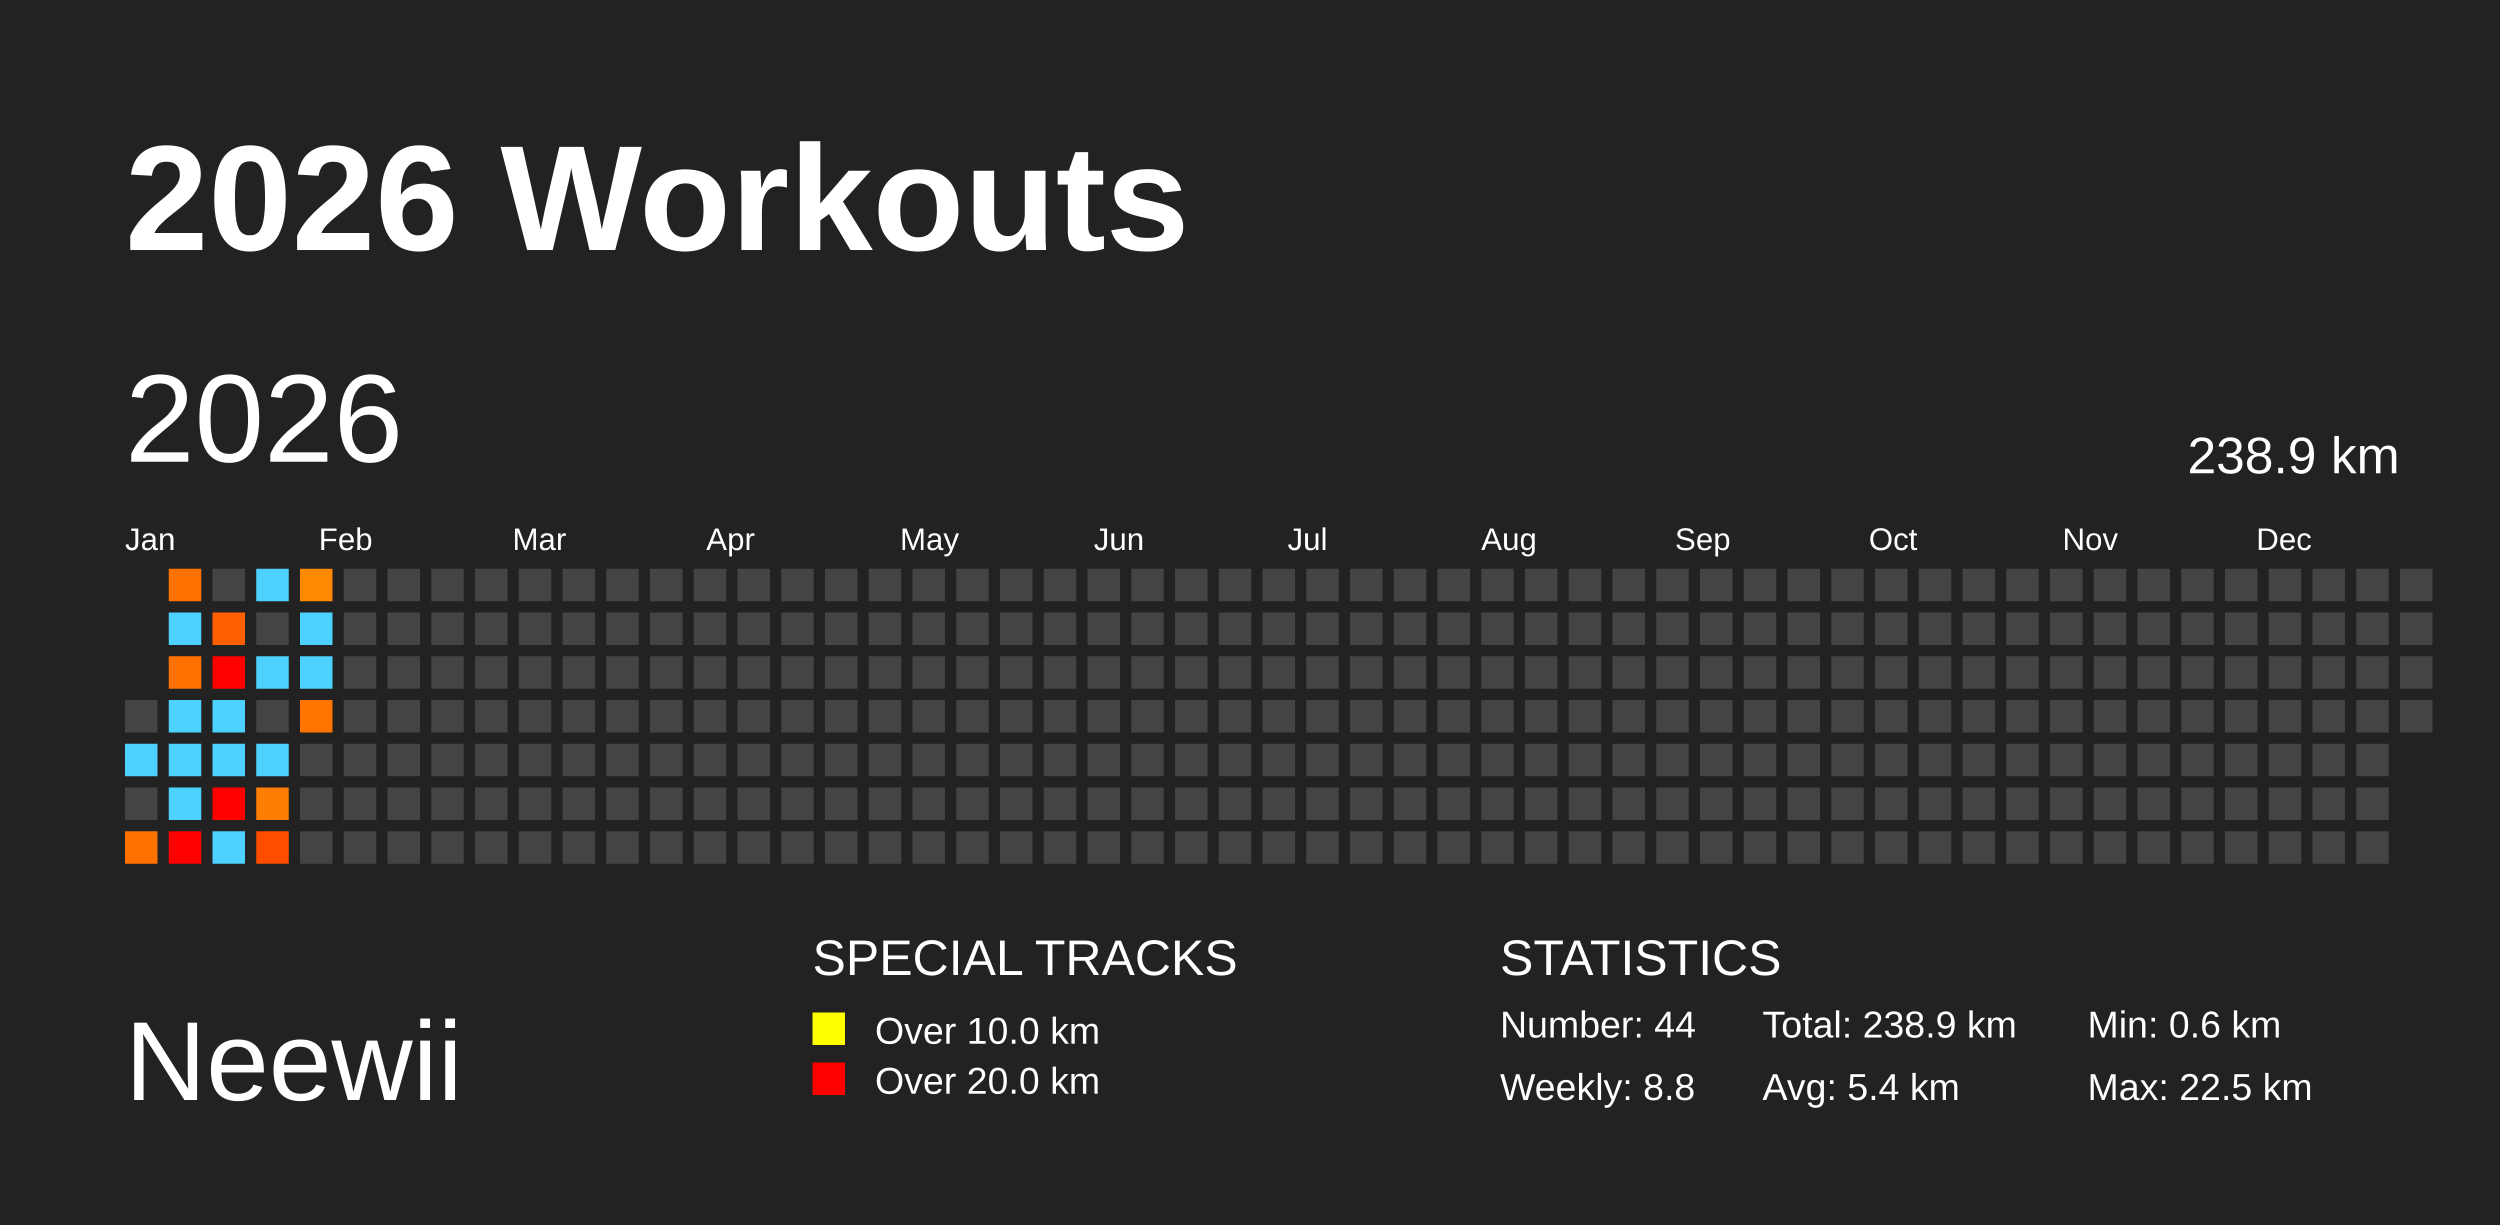
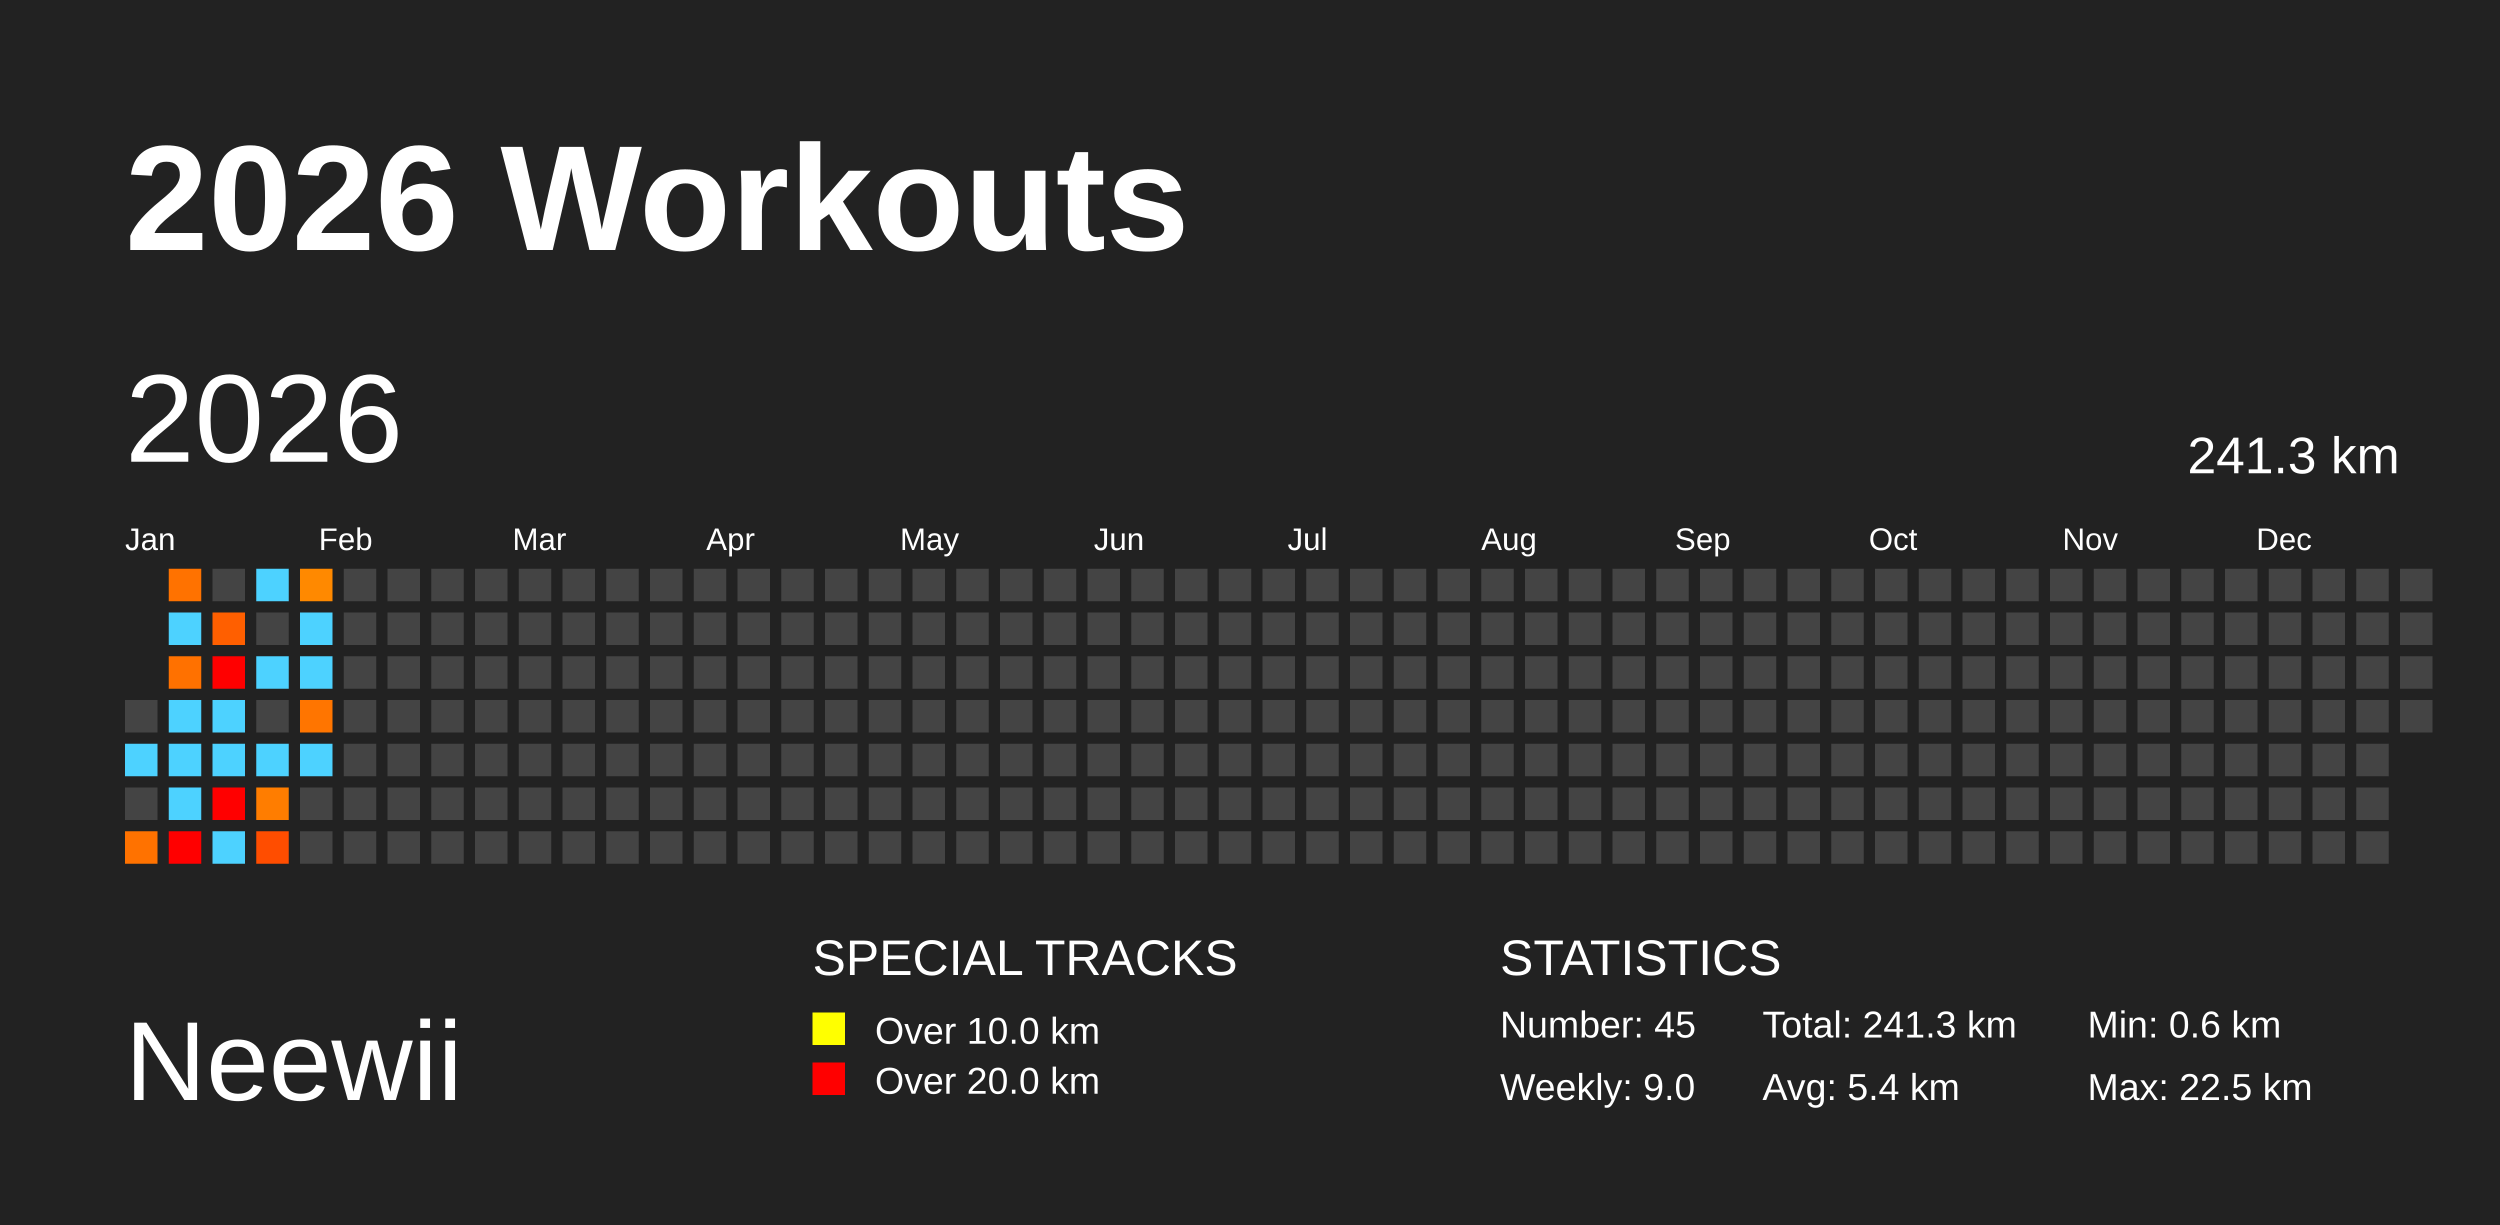
<svg xmlns="http://www.w3.org/2000/svg" baseProfile="full" height="98mm" version="1.1" viewBox="0,0,200,98" width="200mm">
  <defs />
  <rect fill="#222222" height="98" width="200" x="0" y="0" />
  <text fill="#FFFFFF" style="font-size:12px; font-family:Arial; font-weight:bold;" x="10" y="20">2026 Workouts</text>
  <text fill="#FFFFFF" style="font-size:9px; font-family:Arial" x="10" y="88">Neewii</text>
  <text fill="#FFFFFF" style="font-size:4px; font-family:Arial" x="65" y="78">SPECIAL TRACKS</text>
  <rect fill="yellow" height="2.6" width="2.6" x="65" y="81" />
  <text fill="#FFFFFF" style="font-size:3px; font-family:Arial" x="70" y="83.5">Over 10.0 km</text>
  <rect fill="red" height="2.6" width="2.6" x="65" y="85" />
  <text fill="#FFFFFF" style="font-size:3px; font-family:Arial" x="70" y="87.5">Over 20.0 km</text>
  <text fill="#FFFFFF" style="font-size:4px; font-family:Arial" x="120" y="78">STATISTICS</text>
-   <text fill="#FFFFFF" style="font-size:3px; font-family:Arial" x="120" y="83">Number: 44</text>
-   <text fill="#FFFFFF" style="font-size:3px; font-family:Arial" x="120" y="88">Weekly: 8.8</text>
-   <text fill="#FFFFFF" style="font-size:3px; font-family:Arial" x="141" y="83">Total: 238.9 km</text>
+   <text fill="#FFFFFF" style="font-size:3px; font-family:Arial" x="120" y="83">Number: 45</text>
+   <text fill="#FFFFFF" style="font-size:3px; font-family:Arial" x="120" y="88">Weekly: 9.0</text>
+   <text fill="#FFFFFF" style="font-size:3px; font-family:Arial" x="141" y="83">Total: 241.3 km</text>
  <text fill="#FFFFFF" style="font-size:3px; font-family:Arial" x="141" y="88">Avg: 5.4 km</text>
  <text fill="#FFFFFF" style="font-size:3px; font-family:Arial" x="167" y="83">Min: 0.6 km</text>
  <text fill="#FFFFFF" style="font-size:3px; font-family:Arial" x="167" y="88">Max: 22.5 km</text>
  <text dominant-baseline="hanging" fill="#FFFFFF" style="font-size:10.0px; font-family:Arial;" x="10" y="30">2026</text>
-   <text dominant-baseline="hanging" fill="#FFFFFF" style="font-size:4.125px; font-family:Arial;" x="175" y="35">238.9 km</text>
+   <text dominant-baseline="hanging" fill="#FFFFFF" style="font-size:4.125px; font-family:Arial;" x="175" y="35">241.3 km</text>
  <text fill="#FFFFFF" style="font-size:2.5px; font-family:Arial" x="10.0" y="44">Jan</text>
  <text fill="#FFFFFF" style="font-size:2.5px; font-family:Arial" x="25.5" y="44">Feb</text>
  <text fill="#FFFFFF" style="font-size:2.5px; font-family:Arial" x="41.0" y="44">Mar</text>
  <text fill="#FFFFFF" style="font-size:2.5px; font-family:Arial" x="56.5" y="44">Apr</text>
  <text fill="#FFFFFF" style="font-size:2.5px; font-family:Arial" x="72.0" y="44">May</text>
  <text fill="#FFFFFF" style="font-size:2.5px; font-family:Arial" x="87.5" y="44">Jun</text>
  <text fill="#FFFFFF" style="font-size:2.5px; font-family:Arial" x="103.0" y="44">Jul</text>
  <text fill="#FFFFFF" style="font-size:2.5px; font-family:Arial" x="118.5" y="44">Aug</text>
  <text fill="#FFFFFF" style="font-size:2.5px; font-family:Arial" x="134.0" y="44">Sep</text>
  <text fill="#FFFFFF" style="font-size:2.5px; font-family:Arial" x="149.5" y="44">Oct</text>
  <text fill="#FFFFFF" style="font-size:2.5px; font-family:Arial" x="165.0" y="44">Nov</text>
  <text fill="#FFFFFF" style="font-size:2.5px; font-family:Arial" x="180.5" y="44">Dec</text>
  <rect fill="#444444" height="2.6" width="2.6" x="10.0" y="56.0" />
  <rect fill="#4dd2ff" height="2.6" width="2.6" x="10.0" y="59.5" />
  <rect fill="#444444" height="2.6" width="2.6" x="10.0" y="63.0" />
  <rect fill="#ff7200" height="2.6" width="2.6" x="10.0" y="66.5" />
  <rect fill="#ff7200" height="2.6" width="2.6" x="13.5" y="45.5" />
  <rect fill="#4dd2ff" height="2.6" width="2.6" x="13.5" y="49.0" />
  <rect fill="#ff7100" height="2.6" width="2.6" x="13.5" y="52.5" />
  <rect fill="#4dd2ff" height="2.6" width="2.6" x="13.5" y="56.0" />
  <rect fill="#4dd2ff" height="2.6" width="2.6" x="13.5" y="59.5" />
  <rect fill="#4dd2ff" height="2.6" width="2.6" x="13.5" y="63.0" />
  <rect fill="red" height="2.6" width="2.6" x="13.5" y="66.5" />
  <rect fill="#444444" height="2.6" width="2.6" x="17.0" y="45.5" />
  <rect fill="#ff5f00" height="2.6" width="2.6" x="17.0" y="49.0" />
  <rect fill="red" height="2.6" width="2.6" x="17.0" y="52.5" />
  <rect fill="#4dd2ff" height="2.6" width="2.6" x="17.0" y="56.0" />
  <rect fill="#4dd2ff" height="2.6" width="2.6" x="17.0" y="59.5" />
  <rect fill="red" height="2.6" width="2.6" x="17.0" y="63.0" />
  <rect fill="#4dd2ff" height="2.6" width="2.6" x="17.0" y="66.5" />
  <rect fill="#4dd2ff" height="2.6" width="2.6" x="20.5" y="45.5" />
  <rect fill="#444444" height="2.6" width="2.6" x="20.5" y="49.0" />
  <rect fill="#4dd2ff" height="2.6" width="2.6" x="20.5" y="52.5" />
  <rect fill="#444444" height="2.6" width="2.6" x="20.5" y="56.0" />
  <rect fill="#4dd2ff" height="2.6" width="2.6" x="20.5" y="59.5" />
  <rect fill="#ff7d00" height="2.6" width="2.6" x="20.5" y="63.0" />
  <rect fill="#ff4d00" height="2.6" width="2.6" x="20.5" y="66.5" />
  <rect fill="#ff8900" height="2.6" width="2.6" x="24.0" y="45.5" />
  <rect fill="#4dd2ff" height="2.6" width="2.6" x="24.0" y="49.0" />
  <rect fill="#4dd2ff" height="2.6" width="2.6" x="24.0" y="52.5" />
  <rect fill="#ff7500" height="2.6" width="2.6" x="24.0" y="56.0" />
-   <rect fill="#444444" height="2.6" width="2.6" x="24.0" y="59.5" />
+   <rect fill="#4dd2ff" height="2.6" width="2.6" x="24.0" y="59.5" />
  <rect fill="#444444" height="2.6" width="2.6" x="24.0" y="63.0" />
  <rect fill="#444444" height="2.6" width="2.6" x="24.0" y="66.5" />
  <rect fill="#444444" height="2.6" width="2.6" x="27.5" y="45.5" />
  <rect fill="#444444" height="2.6" width="2.6" x="27.5" y="49.0" />
  <rect fill="#444444" height="2.6" width="2.6" x="27.5" y="52.5" />
  <rect fill="#444444" height="2.6" width="2.6" x="27.5" y="56.0" />
  <rect fill="#444444" height="2.6" width="2.6" x="27.5" y="59.5" />
  <rect fill="#444444" height="2.6" width="2.6" x="27.5" y="63.0" />
  <rect fill="#444444" height="2.6" width="2.6" x="27.5" y="66.5" />
  <rect fill="#444444" height="2.6" width="2.6" x="31.0" y="45.5" />
  <rect fill="#444444" height="2.6" width="2.6" x="31.0" y="49.0" />
  <rect fill="#444444" height="2.6" width="2.6" x="31.0" y="52.5" />
  <rect fill="#444444" height="2.6" width="2.6" x="31.0" y="56.0" />
  <rect fill="#444444" height="2.6" width="2.6" x="31.0" y="59.5" />
  <rect fill="#444444" height="2.6" width="2.6" x="31.0" y="63.0" />
  <rect fill="#444444" height="2.6" width="2.6" x="31.0" y="66.5" />
  <rect fill="#444444" height="2.6" width="2.6" x="34.5" y="45.5" />
  <rect fill="#444444" height="2.6" width="2.6" x="34.5" y="49.0" />
  <rect fill="#444444" height="2.6" width="2.6" x="34.5" y="52.5" />
  <rect fill="#444444" height="2.6" width="2.6" x="34.5" y="56.0" />
  <rect fill="#444444" height="2.6" width="2.6" x="34.5" y="59.5" />
  <rect fill="#444444" height="2.6" width="2.6" x="34.5" y="63.0" />
  <rect fill="#444444" height="2.6" width="2.6" x="34.5" y="66.5" />
  <rect fill="#444444" height="2.6" width="2.6" x="38.0" y="45.5" />
  <rect fill="#444444" height="2.6" width="2.6" x="38.0" y="49.0" />
  <rect fill="#444444" height="2.6" width="2.6" x="38.0" y="52.5" />
  <rect fill="#444444" height="2.6" width="2.6" x="38.0" y="56.0" />
  <rect fill="#444444" height="2.6" width="2.6" x="38.0" y="59.5" />
  <rect fill="#444444" height="2.6" width="2.6" x="38.0" y="63.0" />
  <rect fill="#444444" height="2.6" width="2.6" x="38.0" y="66.5" />
  <rect fill="#444444" height="2.6" width="2.6" x="41.5" y="45.5" />
  <rect fill="#444444" height="2.6" width="2.6" x="41.5" y="49.0" />
  <rect fill="#444444" height="2.6" width="2.6" x="41.5" y="52.5" />
  <rect fill="#444444" height="2.6" width="2.6" x="41.5" y="56.0" />
  <rect fill="#444444" height="2.6" width="2.6" x="41.5" y="59.5" />
  <rect fill="#444444" height="2.6" width="2.6" x="41.5" y="63.0" />
  <rect fill="#444444" height="2.6" width="2.6" x="41.5" y="66.5" />
  <rect fill="#444444" height="2.6" width="2.6" x="45.0" y="45.5" />
  <rect fill="#444444" height="2.6" width="2.6" x="45.0" y="49.0" />
  <rect fill="#444444" height="2.6" width="2.6" x="45.0" y="52.5" />
  <rect fill="#444444" height="2.6" width="2.6" x="45.0" y="56.0" />
  <rect fill="#444444" height="2.6" width="2.6" x="45.0" y="59.5" />
  <rect fill="#444444" height="2.6" width="2.6" x="45.0" y="63.0" />
  <rect fill="#444444" height="2.6" width="2.6" x="45.0" y="66.5" />
  <rect fill="#444444" height="2.6" width="2.6" x="48.5" y="45.5" />
  <rect fill="#444444" height="2.6" width="2.6" x="48.5" y="49.0" />
  <rect fill="#444444" height="2.6" width="2.6" x="48.5" y="52.5" />
  <rect fill="#444444" height="2.6" width="2.6" x="48.5" y="56.0" />
  <rect fill="#444444" height="2.6" width="2.6" x="48.5" y="59.5" />
  <rect fill="#444444" height="2.6" width="2.6" x="48.5" y="63.0" />
  <rect fill="#444444" height="2.6" width="2.6" x="48.5" y="66.5" />
  <rect fill="#444444" height="2.6" width="2.6" x="52.0" y="45.5" />
  <rect fill="#444444" height="2.6" width="2.6" x="52.0" y="49.0" />
  <rect fill="#444444" height="2.6" width="2.6" x="52.0" y="52.5" />
  <rect fill="#444444" height="2.6" width="2.6" x="52.0" y="56.0" />
  <rect fill="#444444" height="2.6" width="2.6" x="52.0" y="59.5" />
  <rect fill="#444444" height="2.6" width="2.6" x="52.0" y="63.0" />
  <rect fill="#444444" height="2.6" width="2.6" x="52.0" y="66.5" />
  <rect fill="#444444" height="2.6" width="2.6" x="55.5" y="45.5" />
  <rect fill="#444444" height="2.6" width="2.6" x="55.5" y="49.0" />
  <rect fill="#444444" height="2.6" width="2.6" x="55.5" y="52.5" />
  <rect fill="#444444" height="2.6" width="2.6" x="55.5" y="56.0" />
  <rect fill="#444444" height="2.6" width="2.6" x="55.5" y="59.5" />
  <rect fill="#444444" height="2.6" width="2.6" x="55.5" y="63.0" />
  <rect fill="#444444" height="2.6" width="2.6" x="55.5" y="66.5" />
  <rect fill="#444444" height="2.6" width="2.6" x="59.0" y="45.5" />
  <rect fill="#444444" height="2.6" width="2.6" x="59.0" y="49.0" />
  <rect fill="#444444" height="2.6" width="2.6" x="59.0" y="52.5" />
  <rect fill="#444444" height="2.6" width="2.6" x="59.0" y="56.0" />
  <rect fill="#444444" height="2.6" width="2.6" x="59.0" y="59.5" />
  <rect fill="#444444" height="2.6" width="2.6" x="59.0" y="63.0" />
  <rect fill="#444444" height="2.6" width="2.6" x="59.0" y="66.5" />
  <rect fill="#444444" height="2.6" width="2.6" x="62.5" y="45.5" />
  <rect fill="#444444" height="2.6" width="2.6" x="62.5" y="49.0" />
  <rect fill="#444444" height="2.6" width="2.6" x="62.5" y="52.5" />
  <rect fill="#444444" height="2.6" width="2.6" x="62.5" y="56.0" />
  <rect fill="#444444" height="2.6" width="2.6" x="62.5" y="59.5" />
  <rect fill="#444444" height="2.6" width="2.6" x="62.5" y="63.0" />
  <rect fill="#444444" height="2.6" width="2.6" x="62.5" y="66.5" />
  <rect fill="#444444" height="2.6" width="2.6" x="66.0" y="45.5" />
  <rect fill="#444444" height="2.6" width="2.6" x="66.0" y="49.0" />
  <rect fill="#444444" height="2.6" width="2.6" x="66.0" y="52.5" />
  <rect fill="#444444" height="2.6" width="2.6" x="66.0" y="56.0" />
  <rect fill="#444444" height="2.6" width="2.6" x="66.0" y="59.5" />
  <rect fill="#444444" height="2.6" width="2.6" x="66.0" y="63.0" />
  <rect fill="#444444" height="2.6" width="2.6" x="66.0" y="66.5" />
  <rect fill="#444444" height="2.6" width="2.6" x="69.5" y="45.5" />
  <rect fill="#444444" height="2.6" width="2.6" x="69.5" y="49.0" />
  <rect fill="#444444" height="2.6" width="2.6" x="69.5" y="52.5" />
  <rect fill="#444444" height="2.6" width="2.6" x="69.5" y="56.0" />
  <rect fill="#444444" height="2.6" width="2.6" x="69.5" y="59.5" />
  <rect fill="#444444" height="2.6" width="2.6" x="69.5" y="63.0" />
  <rect fill="#444444" height="2.6" width="2.6" x="69.5" y="66.5" />
  <rect fill="#444444" height="2.6" width="2.6" x="73.0" y="45.5" />
  <rect fill="#444444" height="2.6" width="2.6" x="73.0" y="49.0" />
  <rect fill="#444444" height="2.6" width="2.6" x="73.0" y="52.5" />
  <rect fill="#444444" height="2.6" width="2.6" x="73.0" y="56.0" />
  <rect fill="#444444" height="2.6" width="2.6" x="73.0" y="59.5" />
  <rect fill="#444444" height="2.6" width="2.6" x="73.0" y="63.0" />
  <rect fill="#444444" height="2.6" width="2.6" x="73.0" y="66.5" />
  <rect fill="#444444" height="2.6" width="2.6" x="76.5" y="45.5" />
  <rect fill="#444444" height="2.6" width="2.6" x="76.5" y="49.0" />
  <rect fill="#444444" height="2.6" width="2.6" x="76.5" y="52.5" />
  <rect fill="#444444" height="2.6" width="2.6" x="76.5" y="56.0" />
  <rect fill="#444444" height="2.6" width="2.6" x="76.5" y="59.5" />
  <rect fill="#444444" height="2.6" width="2.6" x="76.5" y="63.0" />
  <rect fill="#444444" height="2.6" width="2.6" x="76.5" y="66.5" />
  <rect fill="#444444" height="2.6" width="2.6" x="80.0" y="45.5" />
  <rect fill="#444444" height="2.6" width="2.6" x="80.0" y="49.0" />
  <rect fill="#444444" height="2.6" width="2.6" x="80.0" y="52.5" />
  <rect fill="#444444" height="2.6" width="2.6" x="80.0" y="56.0" />
  <rect fill="#444444" height="2.6" width="2.6" x="80.0" y="59.5" />
  <rect fill="#444444" height="2.6" width="2.6" x="80.0" y="63.0" />
  <rect fill="#444444" height="2.6" width="2.6" x="80.0" y="66.5" />
  <rect fill="#444444" height="2.6" width="2.6" x="83.5" y="45.5" />
  <rect fill="#444444" height="2.6" width="2.6" x="83.5" y="49.0" />
  <rect fill="#444444" height="2.6" width="2.6" x="83.5" y="52.5" />
  <rect fill="#444444" height="2.6" width="2.6" x="83.5" y="56.0" />
  <rect fill="#444444" height="2.6" width="2.6" x="83.5" y="59.5" />
  <rect fill="#444444" height="2.6" width="2.6" x="83.5" y="63.0" />
  <rect fill="#444444" height="2.6" width="2.6" x="83.5" y="66.5" />
  <rect fill="#444444" height="2.6" width="2.6" x="87.0" y="45.5" />
  <rect fill="#444444" height="2.6" width="2.6" x="87.0" y="49.0" />
  <rect fill="#444444" height="2.6" width="2.6" x="87.0" y="52.5" />
  <rect fill="#444444" height="2.6" width="2.6" x="87.0" y="56.0" />
  <rect fill="#444444" height="2.6" width="2.6" x="87.0" y="59.5" />
  <rect fill="#444444" height="2.6" width="2.6" x="87.0" y="63.0" />
  <rect fill="#444444" height="2.6" width="2.6" x="87.0" y="66.5" />
  <rect fill="#444444" height="2.6" width="2.6" x="90.5" y="45.5" />
  <rect fill="#444444" height="2.6" width="2.6" x="90.5" y="49.0" />
  <rect fill="#444444" height="2.6" width="2.6" x="90.5" y="52.5" />
  <rect fill="#444444" height="2.6" width="2.6" x="90.5" y="56.0" />
  <rect fill="#444444" height="2.6" width="2.6" x="90.5" y="59.5" />
  <rect fill="#444444" height="2.6" width="2.6" x="90.5" y="63.0" />
  <rect fill="#444444" height="2.6" width="2.6" x="90.5" y="66.5" />
  <rect fill="#444444" height="2.6" width="2.6" x="94.0" y="45.5" />
  <rect fill="#444444" height="2.6" width="2.6" x="94.0" y="49.0" />
  <rect fill="#444444" height="2.6" width="2.6" x="94.0" y="52.5" />
  <rect fill="#444444" height="2.6" width="2.6" x="94.0" y="56.0" />
  <rect fill="#444444" height="2.6" width="2.6" x="94.0" y="59.5" />
  <rect fill="#444444" height="2.6" width="2.6" x="94.0" y="63.0" />
  <rect fill="#444444" height="2.6" width="2.6" x="94.0" y="66.5" />
  <rect fill="#444444" height="2.6" width="2.6" x="97.5" y="45.5" />
  <rect fill="#444444" height="2.6" width="2.6" x="97.5" y="49.0" />
  <rect fill="#444444" height="2.6" width="2.6" x="97.5" y="52.5" />
  <rect fill="#444444" height="2.6" width="2.6" x="97.5" y="56.0" />
  <rect fill="#444444" height="2.6" width="2.6" x="97.5" y="59.5" />
  <rect fill="#444444" height="2.6" width="2.6" x="97.5" y="63.0" />
  <rect fill="#444444" height="2.6" width="2.6" x="97.5" y="66.5" />
  <rect fill="#444444" height="2.6" width="2.6" x="101.0" y="45.5" />
  <rect fill="#444444" height="2.6" width="2.6" x="101.0" y="49.0" />
  <rect fill="#444444" height="2.6" width="2.6" x="101.0" y="52.5" />
  <rect fill="#444444" height="2.6" width="2.6" x="101.0" y="56.0" />
  <rect fill="#444444" height="2.6" width="2.6" x="101.0" y="59.5" />
  <rect fill="#444444" height="2.6" width="2.6" x="101.0" y="63.0" />
  <rect fill="#444444" height="2.6" width="2.6" x="101.0" y="66.5" />
  <rect fill="#444444" height="2.6" width="2.6" x="104.5" y="45.5" />
  <rect fill="#444444" height="2.6" width="2.6" x="104.5" y="49.0" />
  <rect fill="#444444" height="2.6" width="2.6" x="104.5" y="52.5" />
  <rect fill="#444444" height="2.6" width="2.6" x="104.5" y="56.0" />
  <rect fill="#444444" height="2.6" width="2.6" x="104.5" y="59.5" />
  <rect fill="#444444" height="2.6" width="2.6" x="104.5" y="63.0" />
  <rect fill="#444444" height="2.6" width="2.6" x="104.5" y="66.5" />
  <rect fill="#444444" height="2.6" width="2.6" x="108.0" y="45.5" />
  <rect fill="#444444" height="2.6" width="2.6" x="108.0" y="49.0" />
  <rect fill="#444444" height="2.6" width="2.6" x="108.0" y="52.5" />
  <rect fill="#444444" height="2.6" width="2.6" x="108.0" y="56.0" />
  <rect fill="#444444" height="2.6" width="2.6" x="108.0" y="59.5" />
  <rect fill="#444444" height="2.6" width="2.6" x="108.0" y="63.0" />
  <rect fill="#444444" height="2.6" width="2.6" x="108.0" y="66.5" />
  <rect fill="#444444" height="2.6" width="2.6" x="111.5" y="45.5" />
  <rect fill="#444444" height="2.6" width="2.6" x="111.5" y="49.0" />
  <rect fill="#444444" height="2.6" width="2.6" x="111.5" y="52.5" />
  <rect fill="#444444" height="2.6" width="2.6" x="111.5" y="56.0" />
  <rect fill="#444444" height="2.6" width="2.6" x="111.5" y="59.5" />
  <rect fill="#444444" height="2.6" width="2.6" x="111.5" y="63.0" />
  <rect fill="#444444" height="2.6" width="2.6" x="111.5" y="66.5" />
  <rect fill="#444444" height="2.6" width="2.6" x="115.0" y="45.5" />
  <rect fill="#444444" height="2.6" width="2.6" x="115.0" y="49.0" />
  <rect fill="#444444" height="2.6" width="2.6" x="115.0" y="52.5" />
  <rect fill="#444444" height="2.6" width="2.6" x="115.0" y="56.0" />
  <rect fill="#444444" height="2.6" width="2.6" x="115.0" y="59.5" />
  <rect fill="#444444" height="2.6" width="2.6" x="115.0" y="63.0" />
  <rect fill="#444444" height="2.6" width="2.6" x="115.0" y="66.5" />
  <rect fill="#444444" height="2.6" width="2.6" x="118.5" y="45.5" />
  <rect fill="#444444" height="2.6" width="2.6" x="118.5" y="49.0" />
  <rect fill="#444444" height="2.6" width="2.6" x="118.5" y="52.5" />
  <rect fill="#444444" height="2.6" width="2.6" x="118.5" y="56.0" />
  <rect fill="#444444" height="2.6" width="2.6" x="118.5" y="59.5" />
  <rect fill="#444444" height="2.6" width="2.6" x="118.5" y="63.0" />
  <rect fill="#444444" height="2.6" width="2.6" x="118.5" y="66.5" />
  <rect fill="#444444" height="2.6" width="2.6" x="122.0" y="45.5" />
  <rect fill="#444444" height="2.6" width="2.6" x="122.0" y="49.0" />
  <rect fill="#444444" height="2.6" width="2.6" x="122.0" y="52.5" />
  <rect fill="#444444" height="2.6" width="2.6" x="122.0" y="56.0" />
  <rect fill="#444444" height="2.6" width="2.6" x="122.0" y="59.5" />
  <rect fill="#444444" height="2.6" width="2.6" x="122.0" y="63.0" />
  <rect fill="#444444" height="2.6" width="2.6" x="122.0" y="66.5" />
  <rect fill="#444444" height="2.6" width="2.6" x="125.5" y="45.5" />
  <rect fill="#444444" height="2.6" width="2.6" x="125.5" y="49.0" />
  <rect fill="#444444" height="2.6" width="2.6" x="125.5" y="52.5" />
  <rect fill="#444444" height="2.6" width="2.6" x="125.5" y="56.0" />
  <rect fill="#444444" height="2.6" width="2.6" x="125.5" y="59.5" />
  <rect fill="#444444" height="2.6" width="2.6" x="125.5" y="63.0" />
  <rect fill="#444444" height="2.6" width="2.6" x="125.5" y="66.5" />
  <rect fill="#444444" height="2.6" width="2.6" x="129.0" y="45.5" />
  <rect fill="#444444" height="2.6" width="2.6" x="129.0" y="49.0" />
  <rect fill="#444444" height="2.6" width="2.6" x="129.0" y="52.5" />
  <rect fill="#444444" height="2.6" width="2.6" x="129.0" y="56.0" />
  <rect fill="#444444" height="2.6" width="2.6" x="129.0" y="59.5" />
  <rect fill="#444444" height="2.6" width="2.6" x="129.0" y="63.0" />
  <rect fill="#444444" height="2.6" width="2.6" x="129.0" y="66.5" />
  <rect fill="#444444" height="2.6" width="2.6" x="132.5" y="45.5" />
  <rect fill="#444444" height="2.6" width="2.6" x="132.5" y="49.0" />
  <rect fill="#444444" height="2.6" width="2.6" x="132.5" y="52.5" />
  <rect fill="#444444" height="2.6" width="2.6" x="132.5" y="56.0" />
  <rect fill="#444444" height="2.6" width="2.6" x="132.5" y="59.5" />
  <rect fill="#444444" height="2.6" width="2.6" x="132.5" y="63.0" />
  <rect fill="#444444" height="2.6" width="2.6" x="132.5" y="66.5" />
  <rect fill="#444444" height="2.6" width="2.6" x="136.0" y="45.5" />
  <rect fill="#444444" height="2.6" width="2.6" x="136.0" y="49.0" />
  <rect fill="#444444" height="2.6" width="2.6" x="136.0" y="52.5" />
  <rect fill="#444444" height="2.6" width="2.6" x="136.0" y="56.0" />
  <rect fill="#444444" height="2.6" width="2.6" x="136.0" y="59.5" />
  <rect fill="#444444" height="2.6" width="2.6" x="136.0" y="63.0" />
  <rect fill="#444444" height="2.6" width="2.6" x="136.0" y="66.5" />
  <rect fill="#444444" height="2.6" width="2.6" x="139.5" y="45.5" />
  <rect fill="#444444" height="2.6" width="2.6" x="139.5" y="49.0" />
  <rect fill="#444444" height="2.6" width="2.6" x="139.5" y="52.5" />
  <rect fill="#444444" height="2.6" width="2.6" x="139.5" y="56.0" />
  <rect fill="#444444" height="2.6" width="2.6" x="139.5" y="59.5" />
  <rect fill="#444444" height="2.6" width="2.6" x="139.5" y="63.0" />
  <rect fill="#444444" height="2.6" width="2.6" x="139.5" y="66.5" />
  <rect fill="#444444" height="2.6" width="2.6" x="143.0" y="45.5" />
  <rect fill="#444444" height="2.6" width="2.6" x="143.0" y="49.0" />
  <rect fill="#444444" height="2.6" width="2.6" x="143.0" y="52.5" />
  <rect fill="#444444" height="2.6" width="2.6" x="143.0" y="56.0" />
  <rect fill="#444444" height="2.6" width="2.6" x="143.0" y="59.5" />
  <rect fill="#444444" height="2.6" width="2.6" x="143.0" y="63.0" />
  <rect fill="#444444" height="2.6" width="2.6" x="143.0" y="66.5" />
  <rect fill="#444444" height="2.6" width="2.6" x="146.5" y="45.5" />
  <rect fill="#444444" height="2.6" width="2.6" x="146.5" y="49.0" />
  <rect fill="#444444" height="2.6" width="2.6" x="146.5" y="52.5" />
  <rect fill="#444444" height="2.6" width="2.6" x="146.5" y="56.0" />
  <rect fill="#444444" height="2.6" width="2.6" x="146.5" y="59.5" />
  <rect fill="#444444" height="2.6" width="2.6" x="146.5" y="63.0" />
  <rect fill="#444444" height="2.6" width="2.6" x="146.5" y="66.5" />
  <rect fill="#444444" height="2.6" width="2.6" x="150.0" y="45.5" />
  <rect fill="#444444" height="2.6" width="2.6" x="150.0" y="49.0" />
  <rect fill="#444444" height="2.6" width="2.6" x="150.0" y="52.5" />
  <rect fill="#444444" height="2.6" width="2.6" x="150.0" y="56.0" />
  <rect fill="#444444" height="2.6" width="2.6" x="150.0" y="59.5" />
  <rect fill="#444444" height="2.6" width="2.6" x="150.0" y="63.0" />
  <rect fill="#444444" height="2.6" width="2.6" x="150.0" y="66.5" />
  <rect fill="#444444" height="2.6" width="2.6" x="153.5" y="45.5" />
  <rect fill="#444444" height="2.6" width="2.6" x="153.5" y="49.0" />
  <rect fill="#444444" height="2.6" width="2.6" x="153.5" y="52.5" />
  <rect fill="#444444" height="2.6" width="2.6" x="153.5" y="56.0" />
  <rect fill="#444444" height="2.6" width="2.6" x="153.5" y="59.5" />
  <rect fill="#444444" height="2.6" width="2.6" x="153.5" y="63.0" />
  <rect fill="#444444" height="2.6" width="2.6" x="153.5" y="66.5" />
  <rect fill="#444444" height="2.6" width="2.6" x="157.0" y="45.5" />
  <rect fill="#444444" height="2.6" width="2.6" x="157.0" y="49.0" />
  <rect fill="#444444" height="2.6" width="2.6" x="157.0" y="52.5" />
  <rect fill="#444444" height="2.6" width="2.6" x="157.0" y="56.0" />
  <rect fill="#444444" height="2.6" width="2.6" x="157.0" y="59.5" />
  <rect fill="#444444" height="2.6" width="2.6" x="157.0" y="63.0" />
  <rect fill="#444444" height="2.6" width="2.6" x="157.0" y="66.5" />
  <rect fill="#444444" height="2.6" width="2.6" x="160.5" y="45.5" />
  <rect fill="#444444" height="2.6" width="2.6" x="160.5" y="49.0" />
  <rect fill="#444444" height="2.6" width="2.6" x="160.5" y="52.5" />
  <rect fill="#444444" height="2.6" width="2.6" x="160.5" y="56.0" />
  <rect fill="#444444" height="2.6" width="2.6" x="160.5" y="59.5" />
  <rect fill="#444444" height="2.6" width="2.6" x="160.5" y="63.0" />
  <rect fill="#444444" height="2.6" width="2.6" x="160.5" y="66.5" />
  <rect fill="#444444" height="2.6" width="2.6" x="164.0" y="45.5" />
  <rect fill="#444444" height="2.6" width="2.6" x="164.0" y="49.0" />
  <rect fill="#444444" height="2.6" width="2.6" x="164.0" y="52.5" />
  <rect fill="#444444" height="2.6" width="2.6" x="164.0" y="56.0" />
  <rect fill="#444444" height="2.6" width="2.6" x="164.0" y="59.5" />
  <rect fill="#444444" height="2.6" width="2.6" x="164.0" y="63.0" />
  <rect fill="#444444" height="2.6" width="2.6" x="164.0" y="66.5" />
  <rect fill="#444444" height="2.6" width="2.6" x="167.5" y="45.5" />
  <rect fill="#444444" height="2.6" width="2.6" x="167.5" y="49.0" />
  <rect fill="#444444" height="2.6" width="2.6" x="167.5" y="52.5" />
  <rect fill="#444444" height="2.6" width="2.6" x="167.5" y="56.0" />
  <rect fill="#444444" height="2.6" width="2.6" x="167.5" y="59.5" />
  <rect fill="#444444" height="2.6" width="2.6" x="167.5" y="63.0" />
  <rect fill="#444444" height="2.6" width="2.6" x="167.5" y="66.5" />
  <rect fill="#444444" height="2.6" width="2.6" x="171.0" y="45.5" />
  <rect fill="#444444" height="2.6" width="2.6" x="171.0" y="49.0" />
  <rect fill="#444444" height="2.6" width="2.6" x="171.0" y="52.5" />
  <rect fill="#444444" height="2.6" width="2.6" x="171.0" y="56.0" />
  <rect fill="#444444" height="2.6" width="2.6" x="171.0" y="59.5" />
  <rect fill="#444444" height="2.6" width="2.6" x="171.0" y="63.0" />
  <rect fill="#444444" height="2.6" width="2.6" x="171.0" y="66.5" />
  <rect fill="#444444" height="2.6" width="2.6" x="174.5" y="45.5" />
  <rect fill="#444444" height="2.6" width="2.6" x="174.5" y="49.0" />
  <rect fill="#444444" height="2.6" width="2.6" x="174.5" y="52.5" />
  <rect fill="#444444" height="2.6" width="2.6" x="174.5" y="56.0" />
  <rect fill="#444444" height="2.6" width="2.6" x="174.5" y="59.5" />
  <rect fill="#444444" height="2.6" width="2.6" x="174.5" y="63.0" />
  <rect fill="#444444" height="2.6" width="2.6" x="174.5" y="66.5" />
  <rect fill="#444444" height="2.6" width="2.6" x="178.0" y="45.5" />
  <rect fill="#444444" height="2.6" width="2.6" x="178.0" y="49.0" />
  <rect fill="#444444" height="2.6" width="2.6" x="178.0" y="52.5" />
  <rect fill="#444444" height="2.6" width="2.6" x="178.0" y="56.0" />
  <rect fill="#444444" height="2.6" width="2.6" x="178.0" y="59.5" />
  <rect fill="#444444" height="2.6" width="2.6" x="178.0" y="63.0" />
  <rect fill="#444444" height="2.6" width="2.6" x="178.0" y="66.5" />
  <rect fill="#444444" height="2.6" width="2.6" x="181.5" y="45.5" />
  <rect fill="#444444" height="2.6" width="2.6" x="181.5" y="49.0" />
  <rect fill="#444444" height="2.6" width="2.6" x="181.5" y="52.5" />
  <rect fill="#444444" height="2.6" width="2.6" x="181.5" y="56.0" />
  <rect fill="#444444" height="2.6" width="2.6" x="181.5" y="59.5" />
  <rect fill="#444444" height="2.6" width="2.6" x="181.5" y="63.0" />
  <rect fill="#444444" height="2.6" width="2.6" x="181.5" y="66.5" />
  <rect fill="#444444" height="2.6" width="2.6" x="185.0" y="45.5" />
  <rect fill="#444444" height="2.6" width="2.6" x="185.0" y="49.0" />
  <rect fill="#444444" height="2.6" width="2.6" x="185.0" y="52.5" />
  <rect fill="#444444" height="2.6" width="2.6" x="185.0" y="56.0" />
  <rect fill="#444444" height="2.6" width="2.6" x="185.0" y="59.5" />
  <rect fill="#444444" height="2.6" width="2.6" x="185.0" y="63.0" />
  <rect fill="#444444" height="2.6" width="2.6" x="185.0" y="66.5" />
  <rect fill="#444444" height="2.6" width="2.6" x="188.5" y="45.5" />
  <rect fill="#444444" height="2.6" width="2.6" x="188.5" y="49.0" />
  <rect fill="#444444" height="2.6" width="2.6" x="188.5" y="52.5" />
  <rect fill="#444444" height="2.6" width="2.6" x="188.5" y="56.0" />
  <rect fill="#444444" height="2.6" width="2.6" x="188.5" y="59.5" />
  <rect fill="#444444" height="2.6" width="2.6" x="188.5" y="63.0" />
  <rect fill="#444444" height="2.6" width="2.6" x="188.5" y="66.5" />
  <rect fill="#444444" height="2.6" width="2.6" x="192.0" y="45.5" />
  <rect fill="#444444" height="2.6" width="2.6" x="192.0" y="49.0" />
  <rect fill="#444444" height="2.6" width="2.6" x="192.0" y="52.5" />
  <rect fill="#444444" height="2.6" width="2.6" x="192.0" y="56.0" />
</svg>
